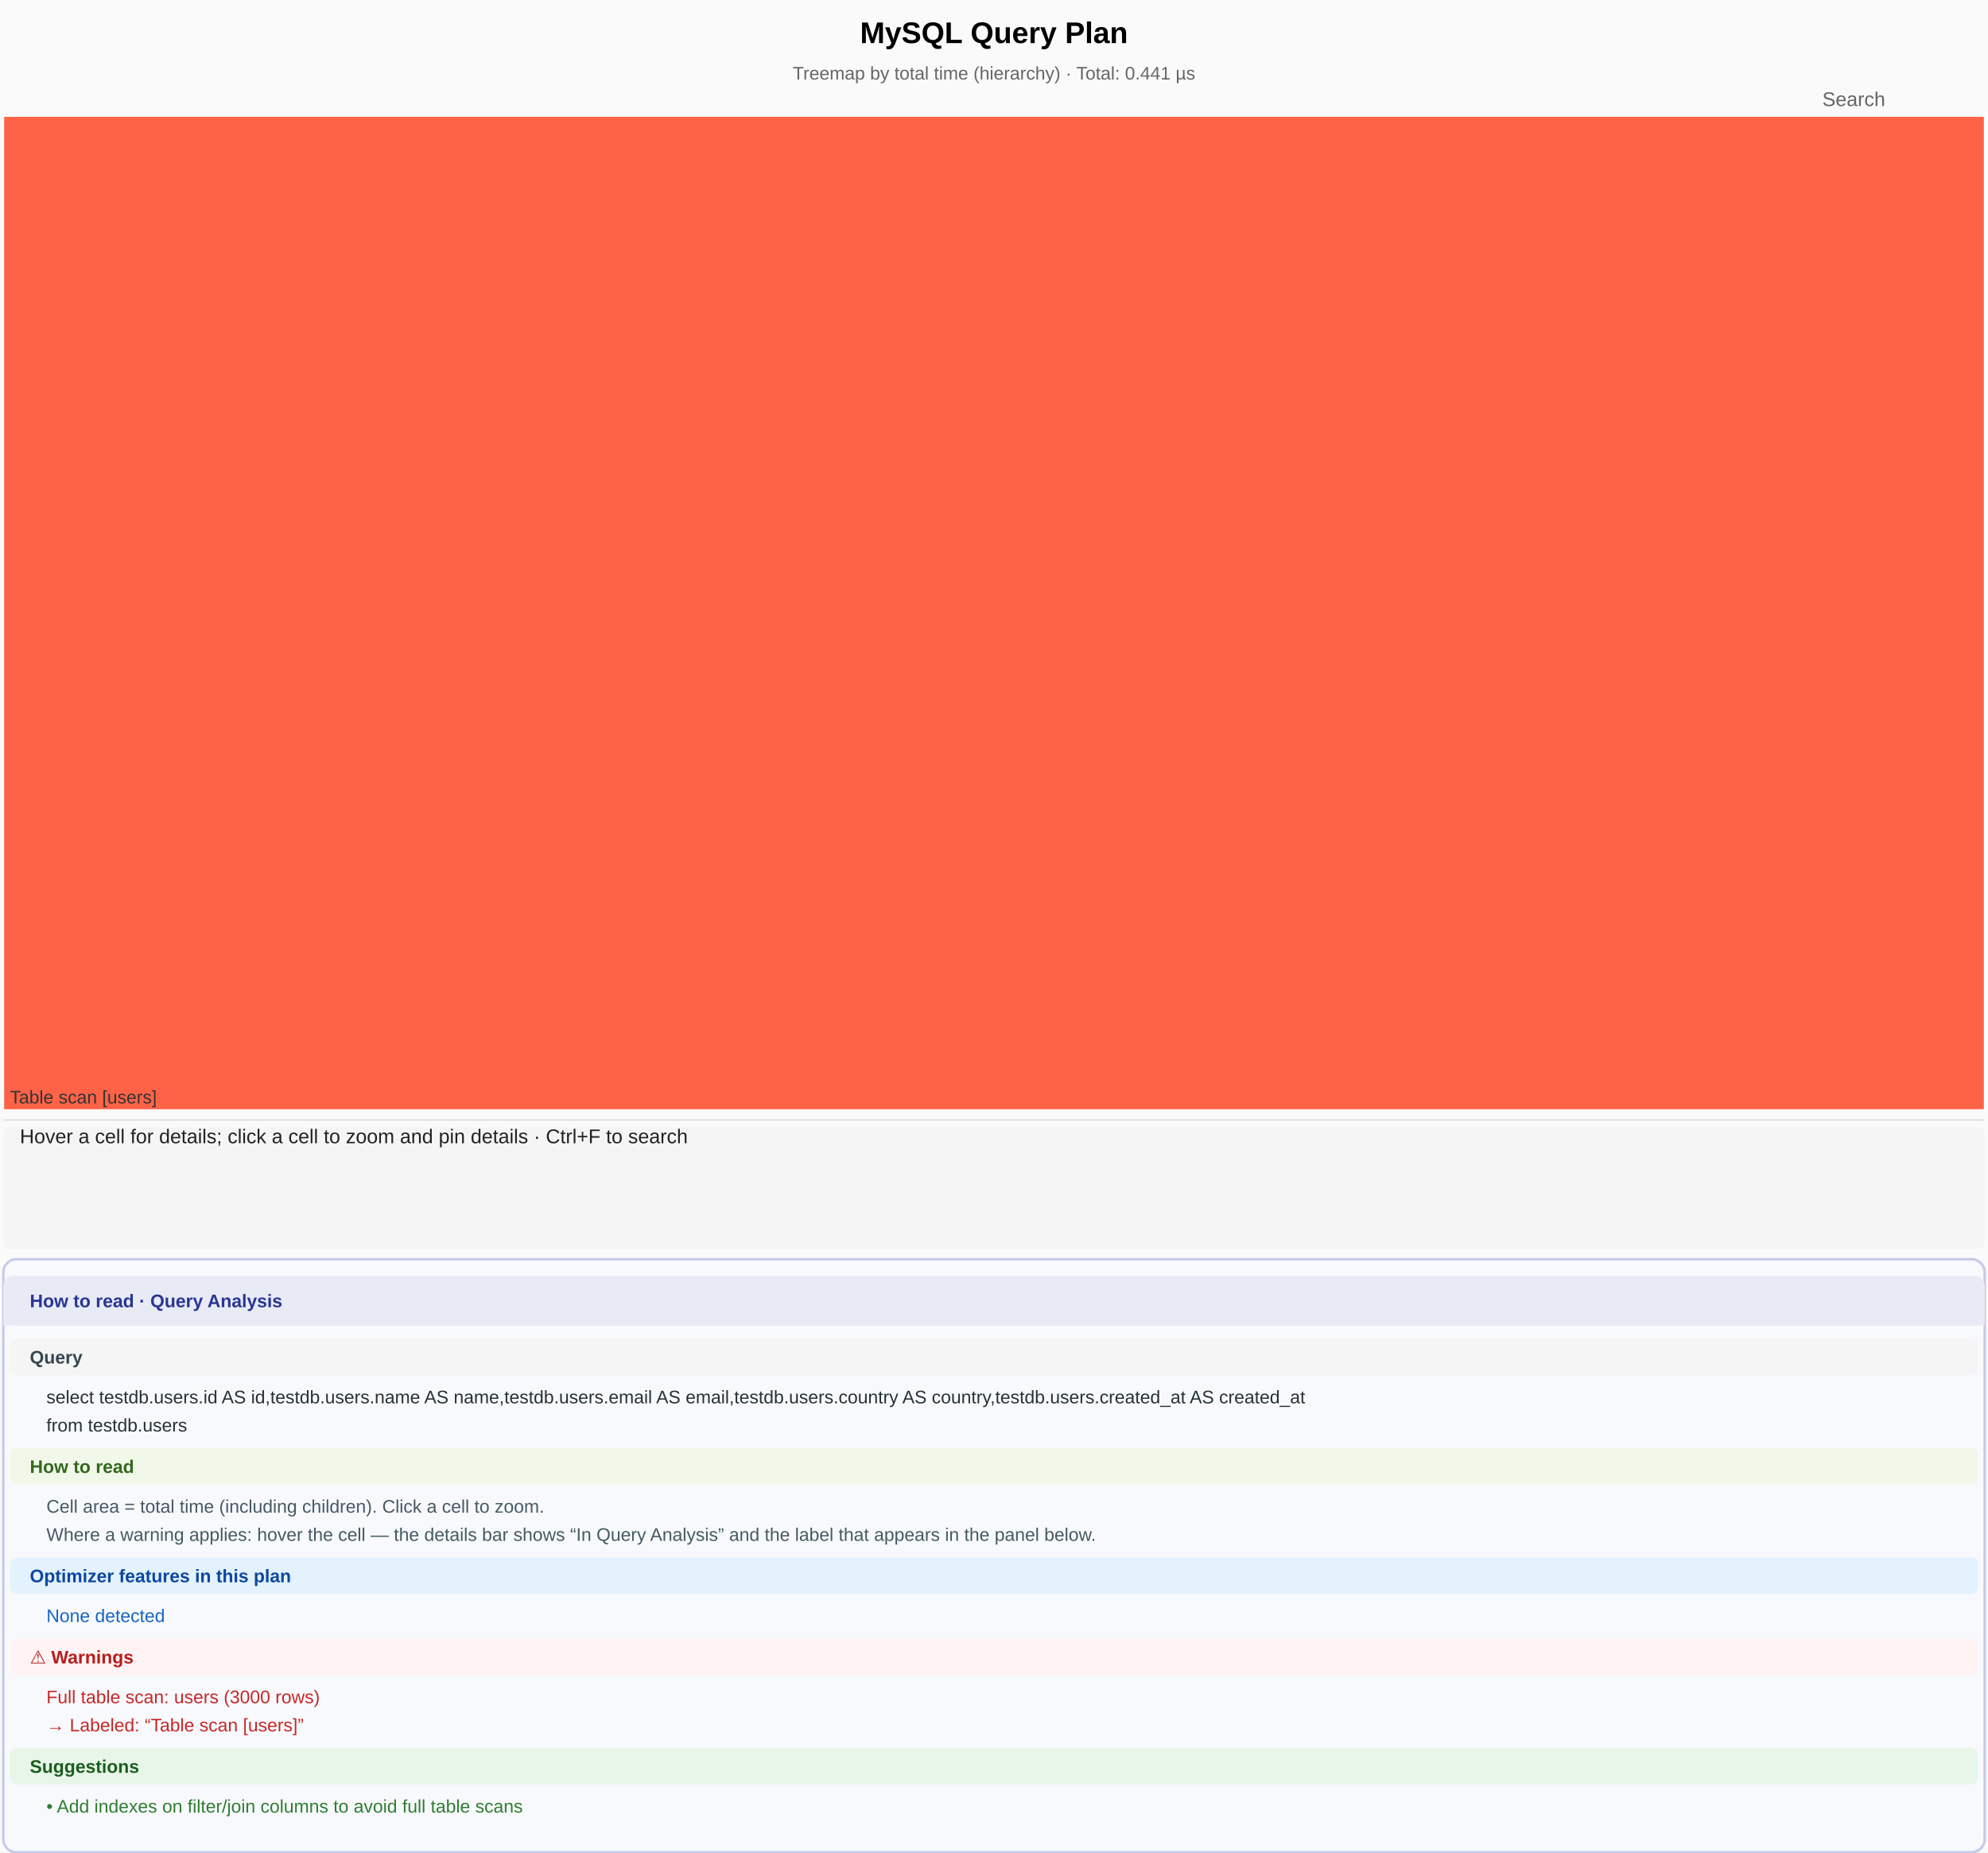
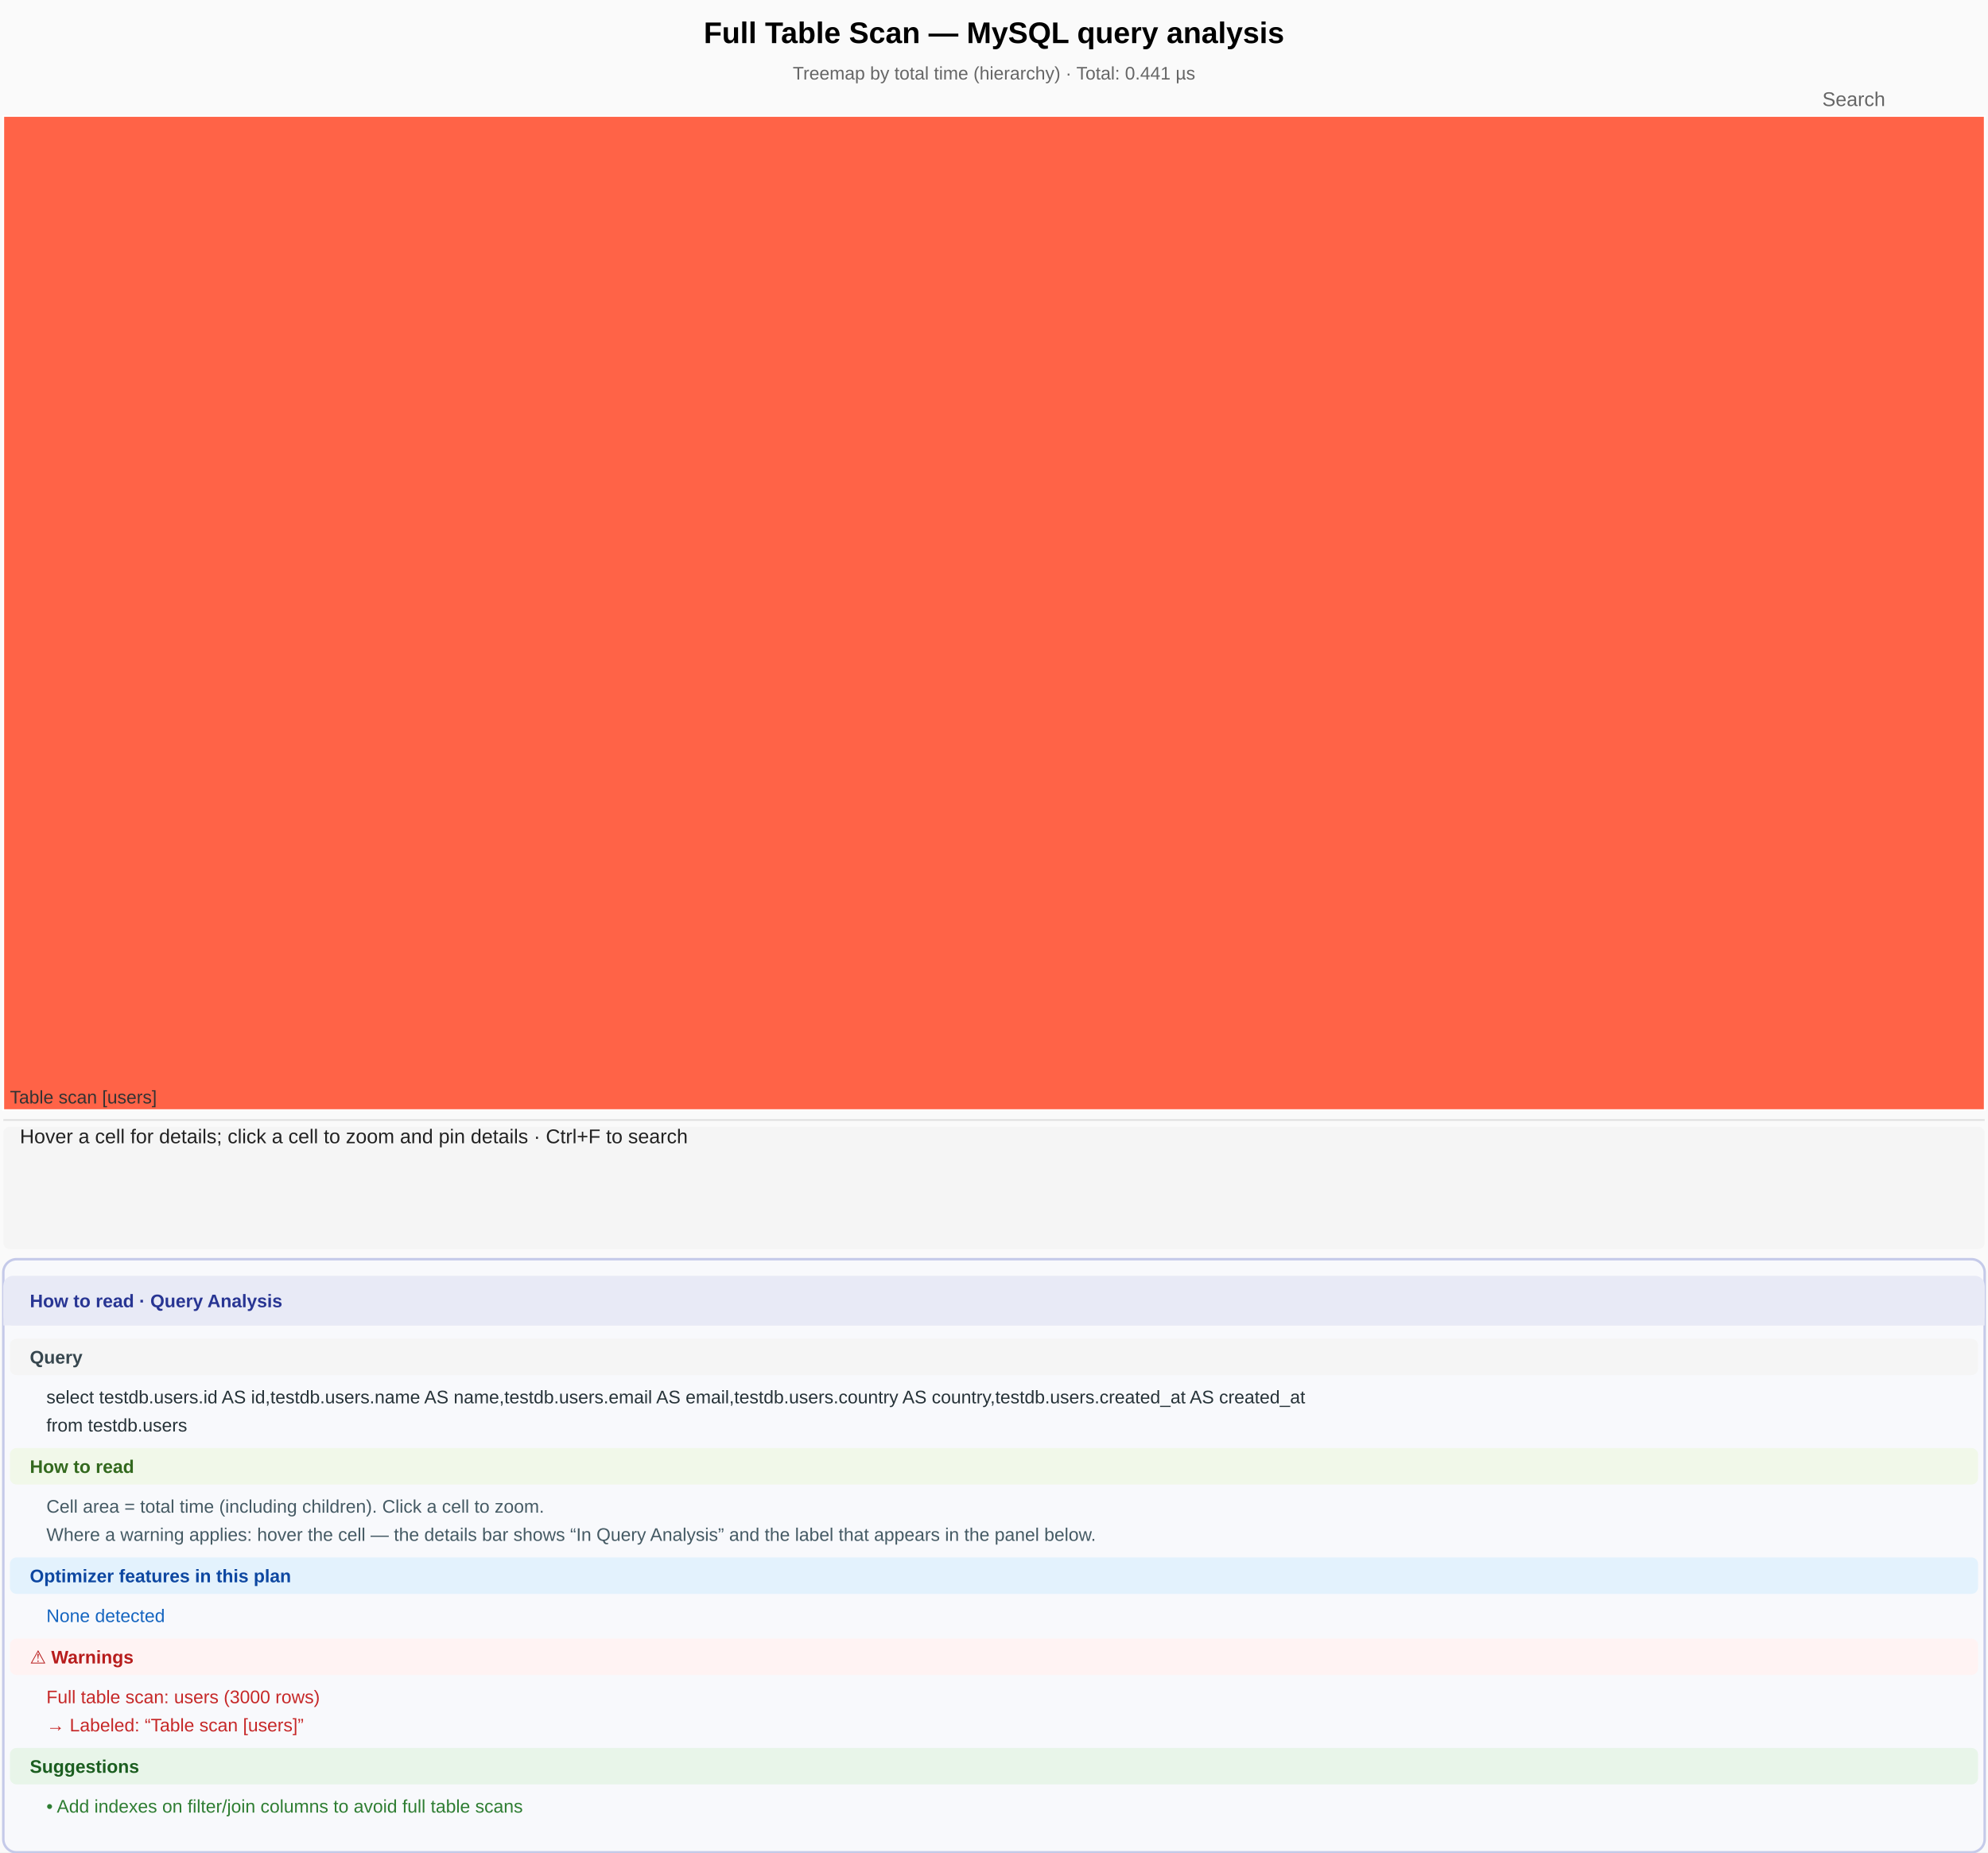
- <svg xmlns="http://www.w3.org/2000/svg" version="1.1" width="1200" height="1118">
+ <svg xmlns="http://www.w3.org/2000/svg" version="1.1" width="1200" height="1118" viewBox="0 0 1200 1118" style="max-width: 100%; height: auto;">
  <style>
  text { font-family: Arial, sans-serif; font-size: 11px; }
  .title { font-size: 18px; font-weight: bold; }
  .subtitle { font-size: 11px; fill: #666; }
  .treemap-cell { stroke: #fff; stroke-width: 1; cursor: pointer; }
  .treemap-cell:hover { opacity: 0.9; stroke: #333; stroke-width: 1.5; }
  .treemap-cell.in-query-analysis:hover { stroke: #c62828; stroke-width: 2.5; }
  .treemap-cell.highlight { stroke: rgb(230,0,230); stroke-width: 2; }
  .treemap-cell.zoomed { stroke: #111; stroke-width: 2; }
  #unzoom, #search { font-size: 12px; fill: #666; cursor: pointer; }
  #unzoom:hover, #search:hover { fill: #111; }
  #unzoom.hide { display: none; }
  .details-line { font-size: 12px; fill: #222; user-select: text; -webkit-user-select: text; }
  .details-line.dim { fill: #999; }
</style>
  <rect width="100%" height="100%" fill="#fafafa" />
-   <text x="600.0" y="26" text-anchor="middle" class="title">MySQL Query Plan</text>
+   <text x="600.0" y="26" text-anchor="middle" class="title">Full Table Scan — MySQL query analysis</text>
  <text x="600.0" y="48" text-anchor="middle" class="subtitle">Treemap by total time (hierarchy)  ·  Total: 0.441 µs</text>
  <text id="unzoom" class="hide" x="2" y="64" text-anchor="start">Reset Zoom</text>
  <text id="breadcrumb" x="600.0" y="64" text-anchor="middle" class="subtitle" />
  <text id="search" x="1138" y="64" text-anchor="end">Search</text>
  <g id="zoomable">
    <rect id="cell-0" class="treemap-cell in-query-analysis" x="2" y="70" width="1196" height="600" fill="rgb(255,99,71)" data-x="2" data-y="70" data-w="1196" data-h="600" data-label="Table scan [users]" data-info="Table scan [users]  ·  Self: 0.441 µs | Total: 0.441 µs  ·  Rows: 3000 | Loops: 1  ·  Table: users  ·  ⚠ In Query Analysis: Full table scan: users (3000 rows)" data-analysis-msg="Full table scan: users (3000 rows)" />
    <text x="6" y="666" fill="#333" font-size="10" pointer-events="none">Table scan [users]</text>
  </g>
  <line x1="2" y1="676" x2="1198" y2="676" stroke="#e0e0e0" stroke-width="1" />
  <rect x="2" y="680" width="1196" height="74" fill="#f5f5f5" rx="4" />
  <text id="details-l0" x="12" y="690" text-anchor="start" class="details-line">Hover a cell for details; click a cell to zoom and pin details  ·  Ctrl+F to search</text>
  <text id="details-l1" x="12" y="704" text-anchor="start" class="details-line" />
  <text id="details-l2" x="12" y="718" text-anchor="start" class="details-line" />
  <text id="details-l3" x="12" y="732" text-anchor="start" class="details-line" />
  <text id="details-l4" x="12" y="746" text-anchor="start" class="details-line" />
  <rect x="2" y="760" width="1196" height="358" fill="#f8f9fc" stroke="#c5cae9" stroke-width="1.5" rx="8" />
  <rect x="2" y="770" width="1196" height="30" fill="#e8eaf6" rx="6" />
  <rect x="2" y="776" width="1196" height="24" fill="#e8eaf6" />
  <text x="18" y="789" font-family="Arial,sans-serif" font-size="13" font-weight="bold" fill="#283593">How to read · Query Analysis</text>
  <rect x="6" y="808" width="1188" height="22" fill="#f5f5f5" rx="4" />
  <text x="18" y="823" font-family="Arial,sans-serif" font-size="11" font-weight="bold" fill="#37474f">Query</text>
  <text x="28" y="847" font-family="Courier New,Courier,monospace" font-size="11" fill="#263238">select testdb.users.id AS id,testdb.users.name AS name,testdb.users.email AS email,testdb.users.country AS country,testdb.users.created_at AS created_at</text>
  <text x="28" y="864" font-family="Courier New,Courier,monospace" font-size="11" fill="#263238">from testdb.users</text>
  <rect x="6" y="874" width="1188" height="22" fill="#f1f8e9" rx="4" />
  <text x="18" y="889" font-family="Arial,sans-serif" font-size="11" font-weight="bold" fill="#33691e">How to read</text>
  <text x="28" y="913" font-family="Arial,sans-serif" font-size="11" fill="#455a64">Cell area = total time (including children). Click a cell to zoom.</text>
  <text x="28" y="930" font-family="Arial,sans-serif" font-size="11" fill="#455a64">Where a warning applies: hover the cell — the details bar shows “In Query Analysis” and the label that appears in the panel below.</text>
  <rect x="6" y="940" width="1188" height="22" fill="#e3f2fd" rx="4" />
  <text x="18" y="955" font-family="Arial,sans-serif" font-size="11" font-weight="bold" fill="#0d47a1">Optimizer features in this plan</text>
  <text x="28" y="979" font-family="Arial,sans-serif" font-size="11" fill="#1565c0">None detected</text>
  <rect x="6" y="989" width="1188" height="22" fill="#fff3f3" rx="4" />
  <text x="18" y="1004" font-family="Arial,sans-serif" font-size="11" font-weight="bold" fill="#b71c1c">⚠  Warnings</text>
  <text x="28" y="1028" font-family="Arial,sans-serif" font-size="11" fill="#c62828">Full table scan: users (3000 rows)</text>
  <text x="28" y="1045" font-family="Arial,sans-serif" font-size="11" fill="#c62828">→ Labeled: “Table scan [users]”</text>
  <rect x="6" y="1055" width="1188" height="22" fill="#e8f5e9" rx="4" />
  <text x="18" y="1070" font-family="Arial,sans-serif" font-size="11" font-weight="bold" fill="#1b5e20">Suggestions</text>
  <text x="28" y="1094" font-family="Arial,sans-serif" font-size="11" fill="#2e7d32">•  Add indexes on filter/join columns to avoid full table scans</text>
</svg>
